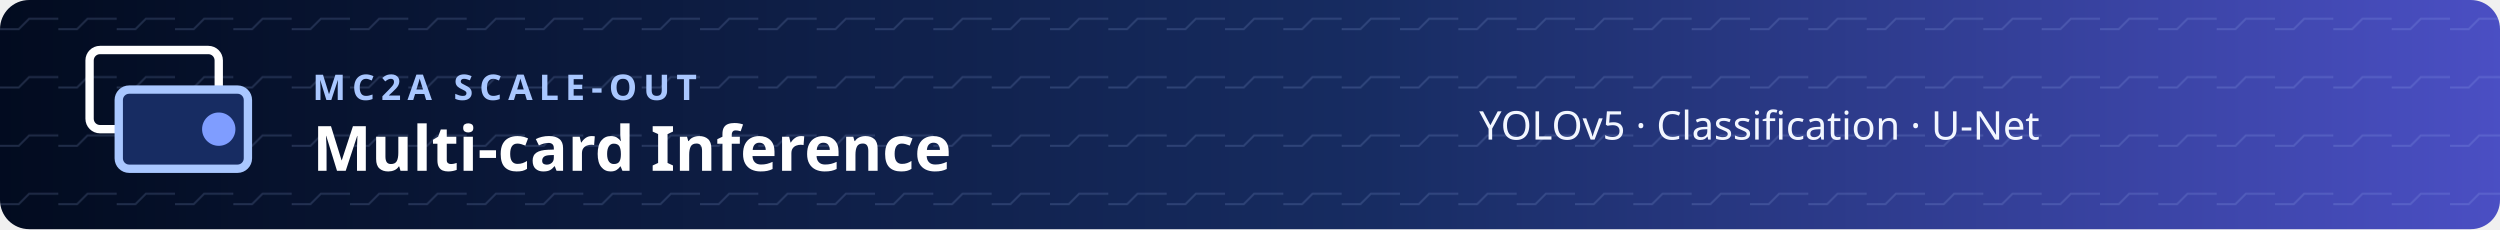
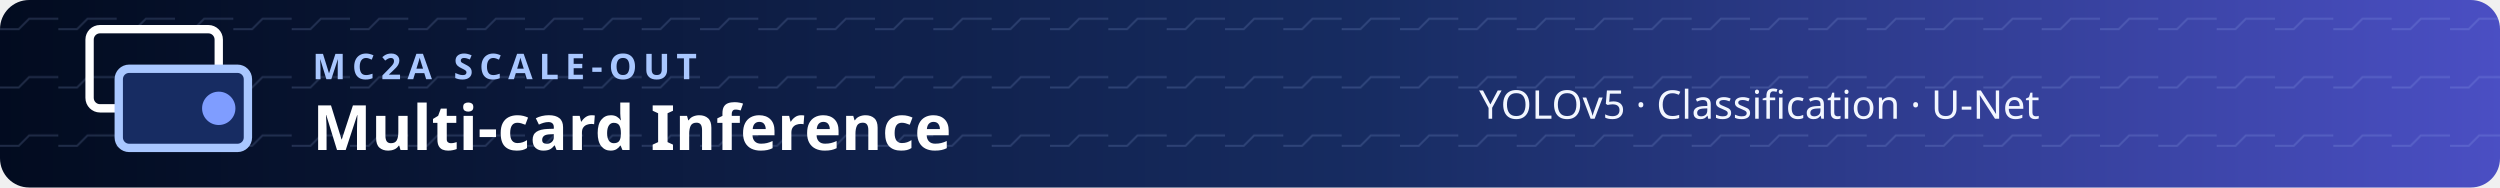
- <svg xmlns="http://www.w3.org/2000/svg" width="1200" height="110" viewBox="0 0 1200 110" role="img" aria-labelledby="title desc">
+ <svg xmlns="http://www.w3.org/2000/svg" width="1200" height="90" viewBox="0 0 1200 90" role="img" aria-labelledby="title desc">
  <defs>
    <linearGradient id="g" x1="0" x2="1">
      <stop stop-color="#020b1f" />
      <stop offset=".55" stop-color="#172c62" />
      <stop offset="1" stop-color="#4b4fc4" />
    </linearGradient>
    <pattern id="p" width="28" height="28" patternUnits="userSpaceOnUse">
      <path d="M0 14h9l5-5h14" fill="none" stroke="#a9c7ff" stroke-opacity=".16" />
    </pattern>
  </defs>
-   <rect width="1200" height="110" rx="14" fill="url(#g)" />
-   <rect width="1200" height="110" rx="14" fill="url(#p)" />
-   <rect x="43" y="24" width="62" height="38" rx="5" fill="none" stroke="#fff" stroke-width="4" />
-   <rect x="57" y="43" width="62" height="38" rx="5" fill="#172c62" stroke="#a9c7ff" stroke-width="4" />
-   <circle cx="105" cy="62" r="8" fill="#7f9dff" />
-   <text x="150" y="48" fill="#a9c7ff" font-family="Noto Sans, Arial, sans-serif" font-size="17" font-weight="700" letter-spacing="3">MC2A SCALE-OUT</text>
-   <text x="150" y="82" fill="#fff" font-family="Noto Sans, Arial, sans-serif" font-size="30" font-weight="700">Multi-card Inference</text>
-   <text x="710" y="67" fill="#f2f6ff" font-family="Noto Sans, Arial, sans-serif" font-size="19">YOLOv5 · Classification · U-Net</text>
+   <rect width="1200" height="90" rx="14" fill="url(#g)" />
+   <rect width="1200" height="90" rx="14" fill="url(#p)" />
+   <g transform="translate(0 -10)">
+     <rect x="43" y="24" width="62" height="38" rx="5" fill="none" stroke="#fff" stroke-width="4" />
+     <rect x="57" y="43" width="62" height="38" rx="5" fill="#172c62" stroke="#a9c7ff" stroke-width="4" />
+     <circle cx="105" cy="62" r="8" fill="#7f9dff" />
+     <text x="150" y="48" fill="#a9c7ff" font-family="Noto Sans, Arial, sans-serif" font-size="17" font-weight="700" letter-spacing="3">MC2A SCALE-OUT</text>
+     <text x="150" y="82" fill="#fff" font-family="Noto Sans, Arial, sans-serif" font-size="30" font-weight="700">Multi-card Inference</text>
+     <text x="710" y="67" fill="#f2f6ff" font-family="Noto Sans, Arial, sans-serif" font-size="19">YOLOv5 · Classification · U-Net</text>
+   </g>
</svg>
